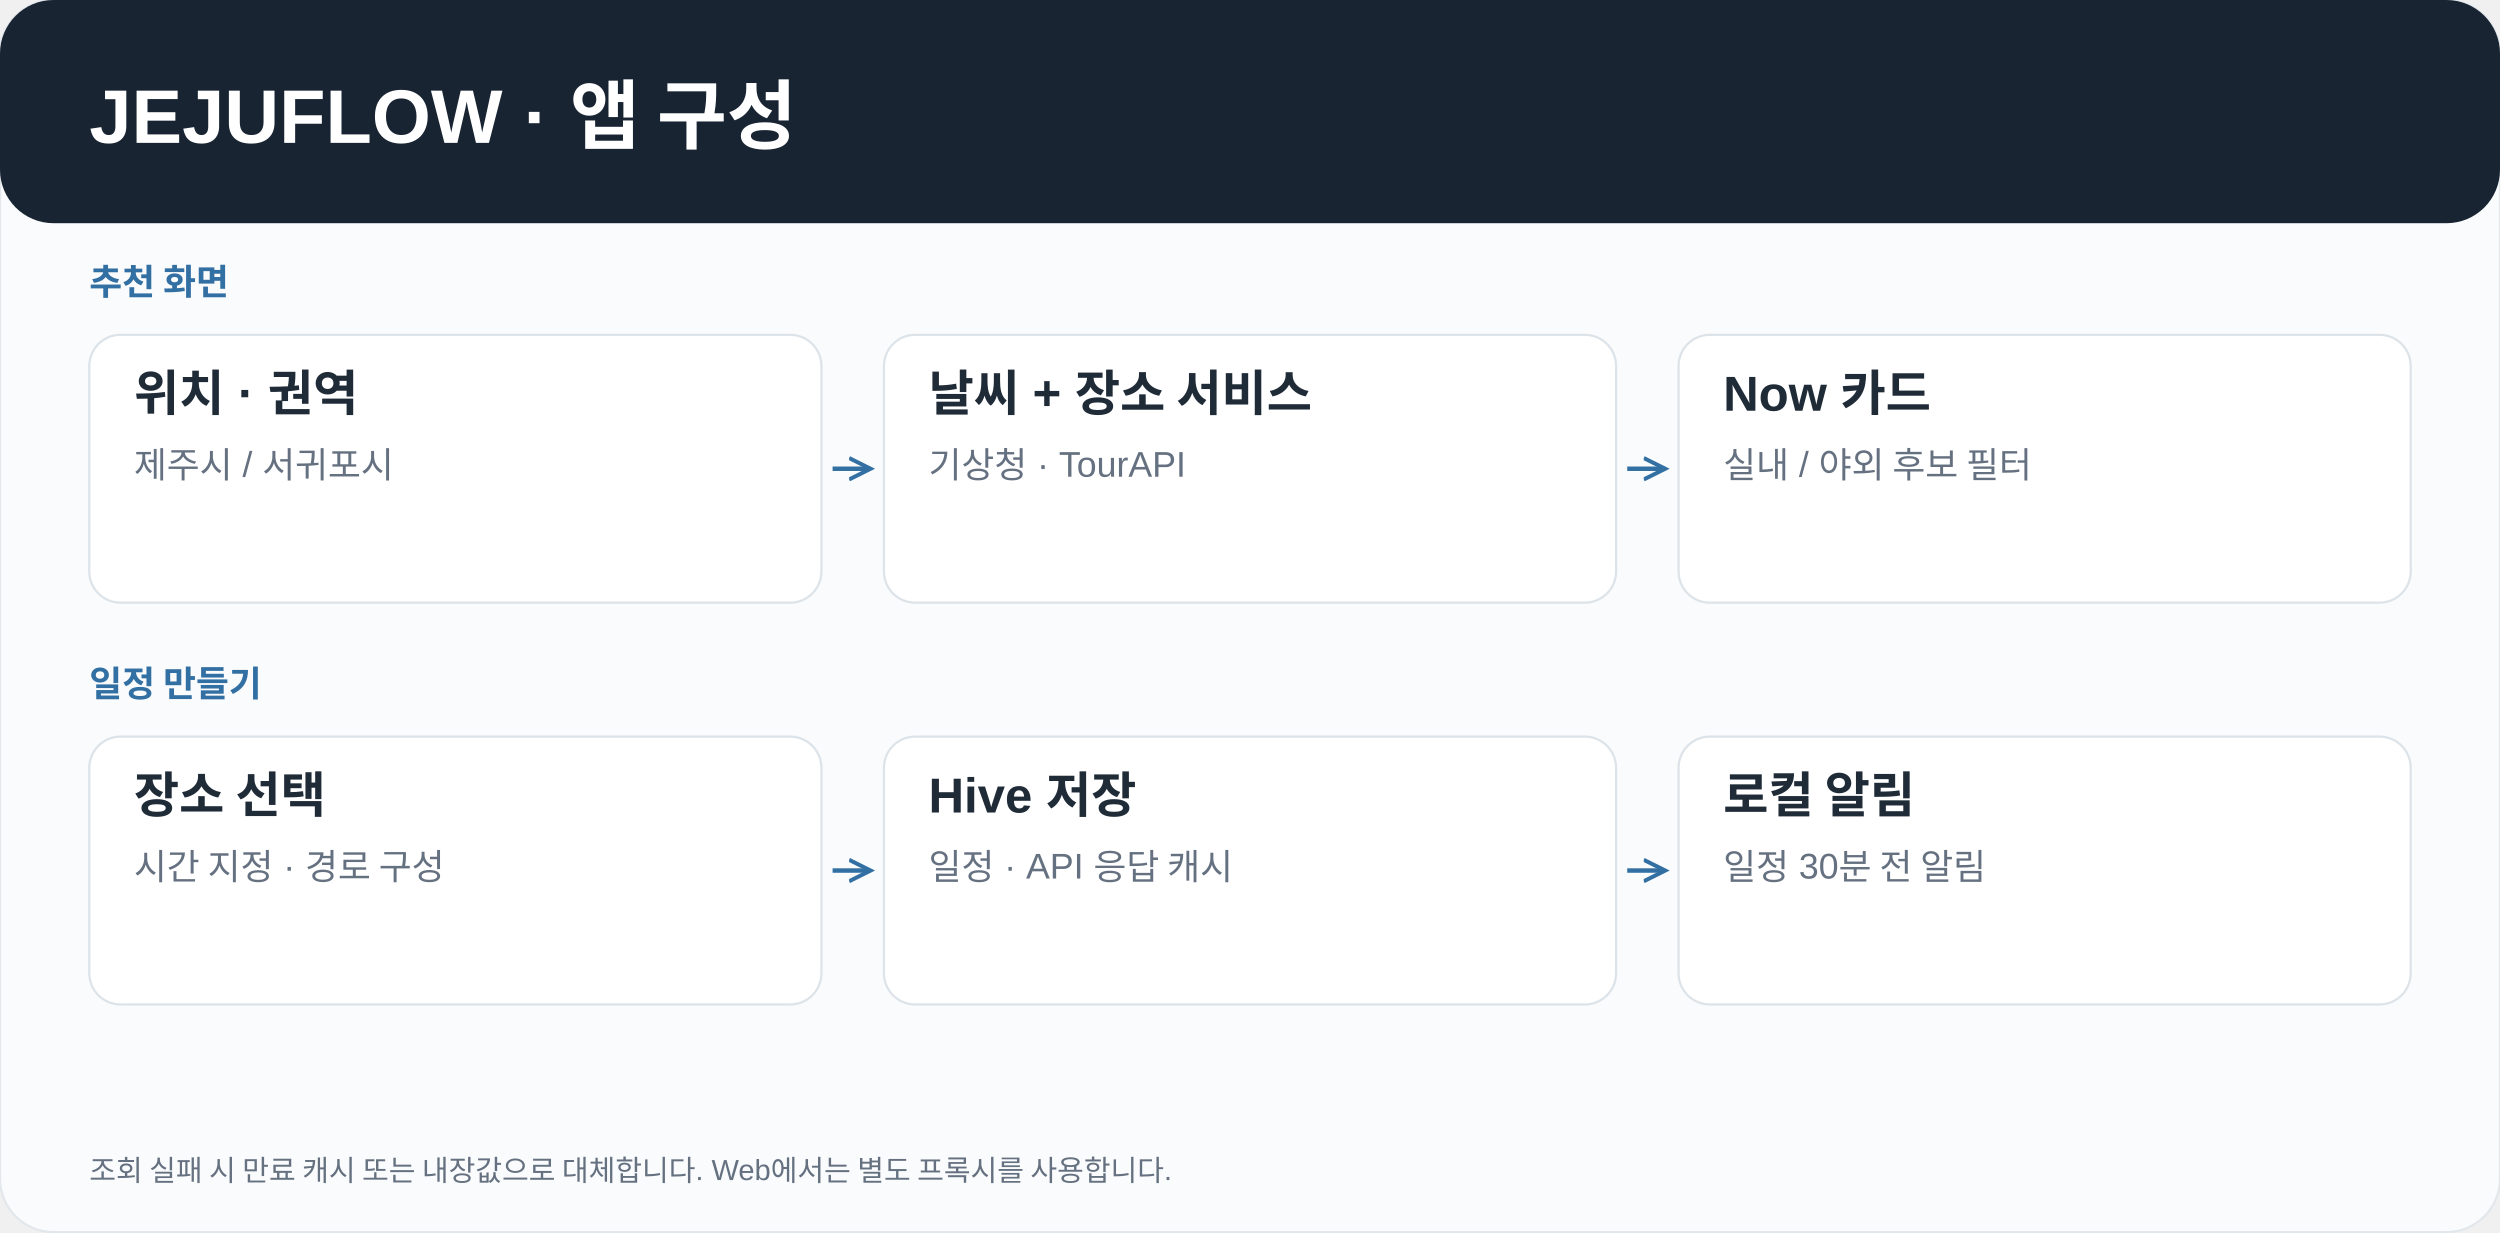
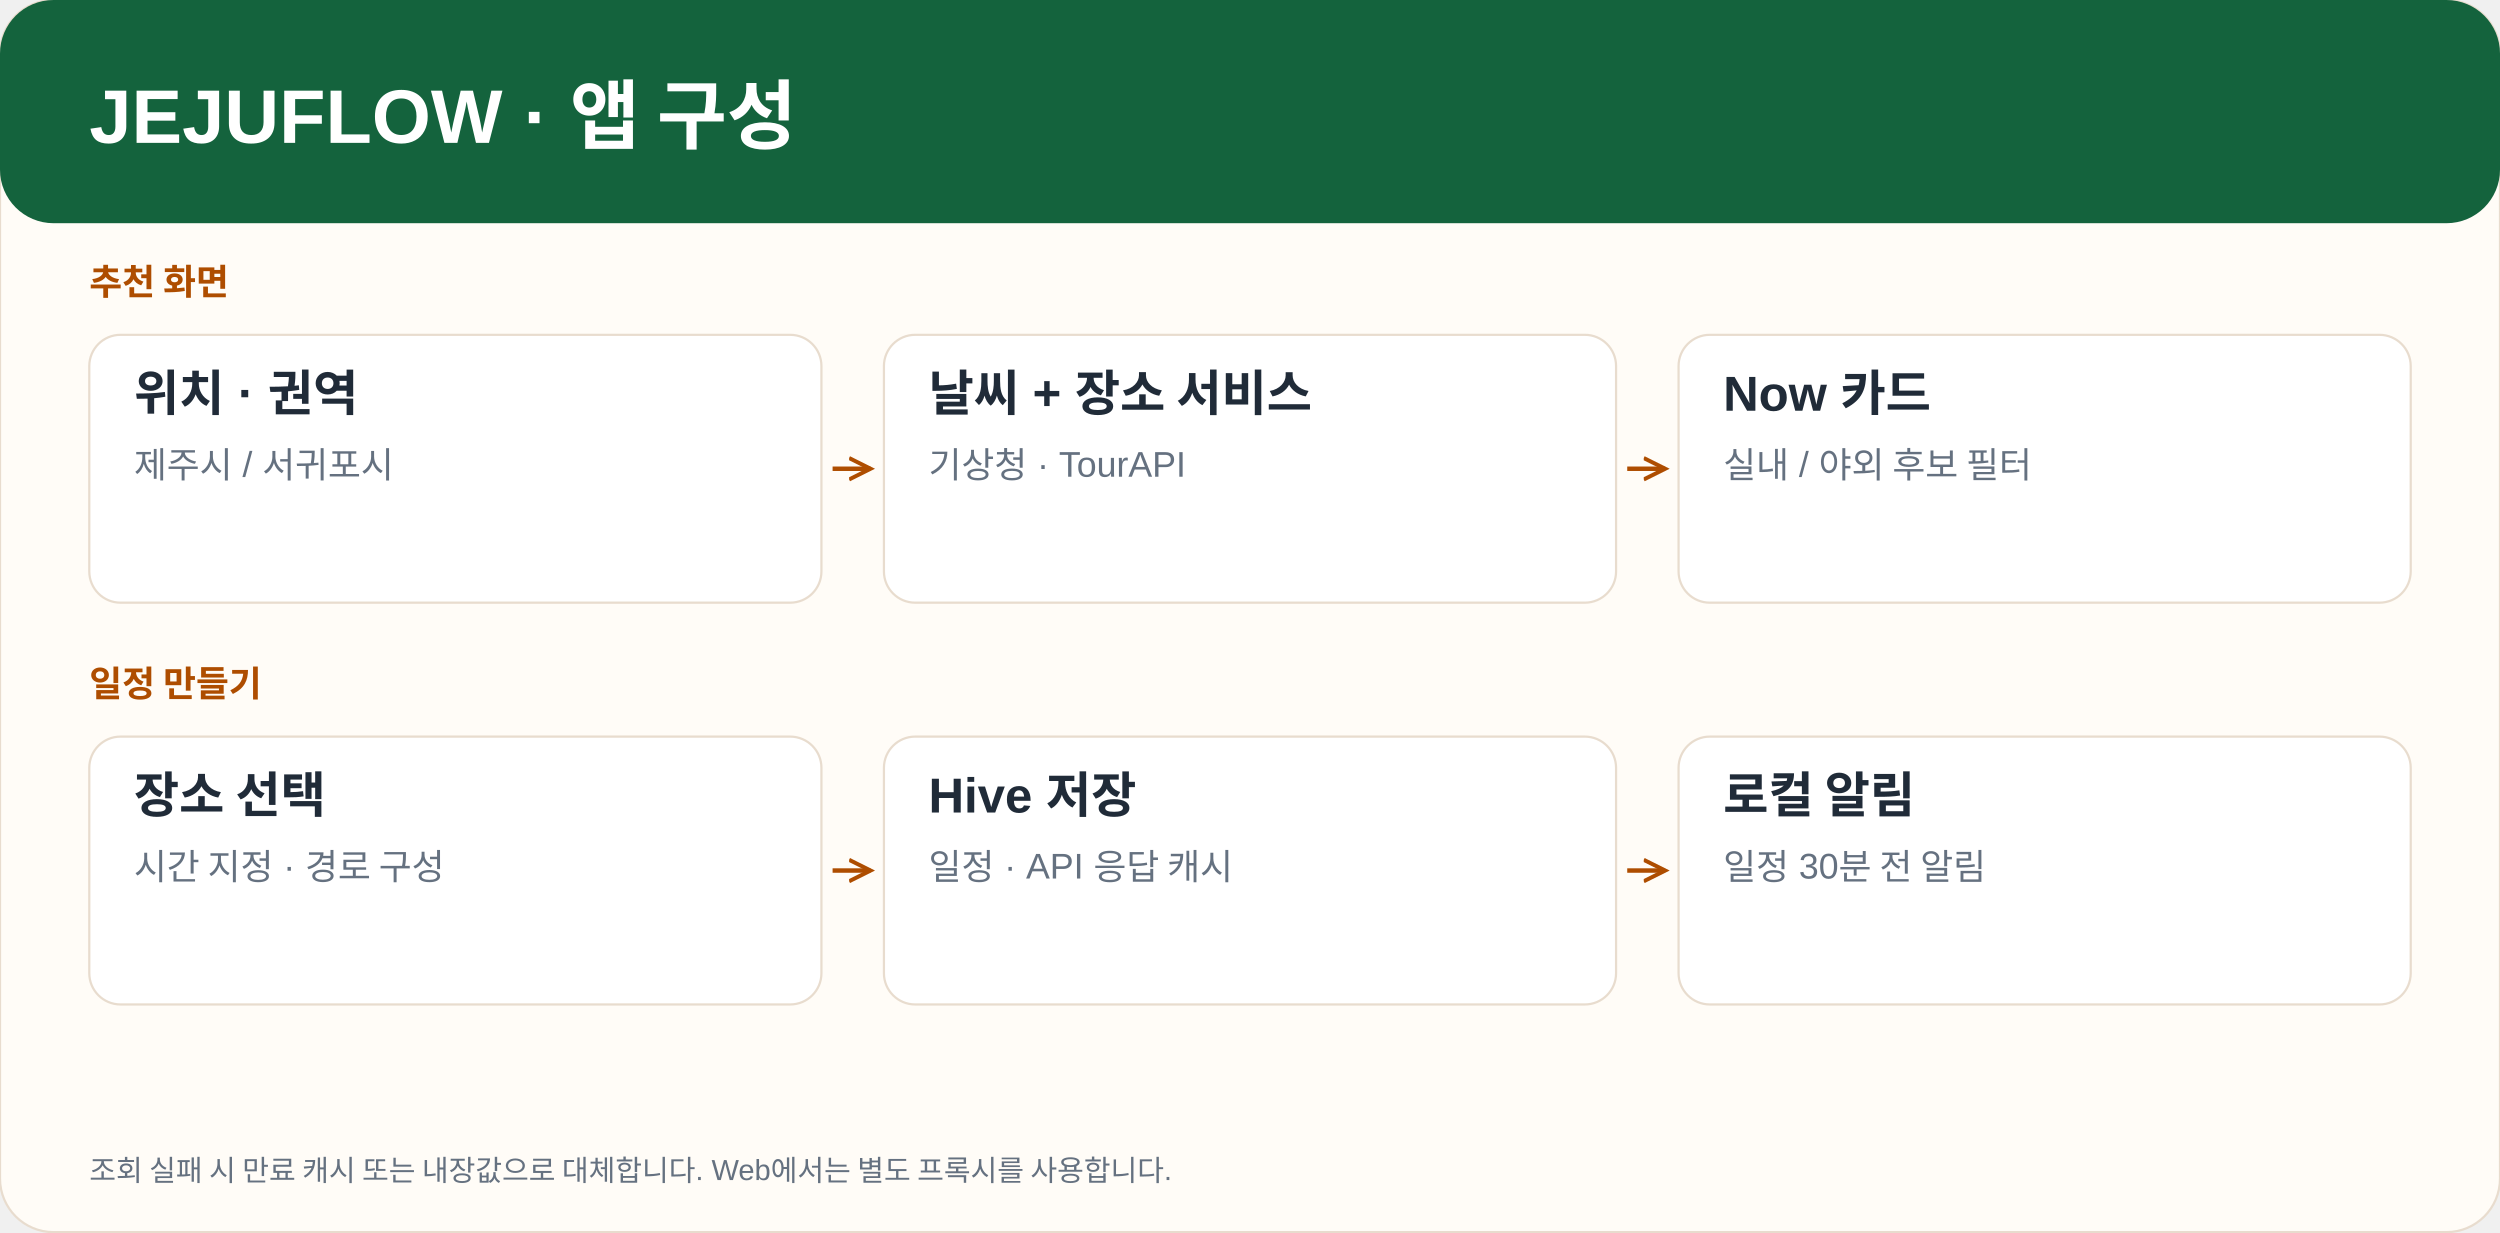
<svg xmlns="http://www.w3.org/2000/svg" width="1120" height="552" viewBox="0 0 1120 552" role="img" aria-labelledby="title desc" font-family="Segoe UI, Malgun Gothic, Arial, sans-serif">
  <defs>
    <marker id="arrow" viewBox="0 0 10 10" refX="8" refY="5" markerWidth="6" markerHeight="6" orient="auto">
-       <path d="M0 1 L8 5 L0 9" fill="none" stroke="#326FA2" stroke-width="1.5" />
+       <path d="M0 1 L8 5 L0 9" fill="none" stroke="#AE4D00" stroke-width="1.5" />
    </marker>
  </defs>
-   <rect x="0" y="0" width="1120" height="552" rx="24" fill="#FAFBFC" stroke="#E2E7EC" />
-   <rect x="0" y="0" width="1120" height="100" rx="24" fill="#182432" stroke="none" />
+   <rect x="0" y="0" width="1120" height="552" rx="24" fill="#FFFCF7" stroke="#E8DCCE" />
+   <rect x="0" y="0" width="1120" height="100" rx="24" fill="#14633D" stroke="none" />
  <text x="40" y="64" font-size="34" fill="#FFFFFF" font-weight="650">JEJUFLOW · 앱 구성</text>
  <g transform="translate(0 -52)">
-     <text x="40" y="184" font-size="16" fill="#326FA2" font-weight="650">추천 화면</text>
-     <rect x="40" y="202" width="328" height="120" rx="14" fill="#FFFFFF" stroke="#DCE3E9" />
+     <text x="40" y="184" font-size="16" fill="#AE4D00" font-weight="650">추천 화면</text>
+     <rect x="40" y="202" width="328" height="120" rx="14" fill="#FFFFFF" stroke="#E8DCCE" />
    <text x="60" y="236" font-size="22" fill="#202B38" font-weight="650">위치 · 권역</text>
    <text x="60" y="266" font-size="16" fill="#657180" font-weight="400">제주시 / 서귀포시</text>
-     <path d="M373 262 L390 262" fill="none" stroke="#326FA2" stroke-width="2" marker-end="url(#arrow)" />
-     <rect x="396" y="202" width="328" height="120" rx="14" fill="#FFFFFF" stroke="#DCE3E9" />
+     <path d="M373 262 L390 262" fill="none" stroke="#AE4D00" stroke-width="2" marker-end="url(#arrow)" />
+     <rect x="396" y="202" width="328" height="120" rx="14" fill="#FFFFFF" stroke="#E8DCCE" />
    <text x="416" y="236" font-size="22" fill="#202B38" font-weight="650">날씨 + 장소 서비스</text>
    <text x="416" y="266" font-size="16" fill="#657180" font-weight="400">기상청 · TourAPI</text>
-     <path d="M729 262 L746 262" fill="none" stroke="#326FA2" stroke-width="2" marker-end="url(#arrow)" />
-     <rect x="752" y="202" width="328" height="120" rx="14" fill="#FFFFFF" stroke="#DCE3E9" />
+     <path d="M729 262 L746 262" fill="none" stroke="#AE4D00" stroke-width="2" marker-end="url(#arrow)" />
+     <rect x="752" y="202" width="328" height="120" rx="14" fill="#FFFFFF" stroke="#E8DCCE" />
    <text x="772" y="236" font-size="22" fill="#202B38" font-weight="650">Now 카드</text>
    <text x="772" y="266" font-size="16" fill="#657180" font-weight="400">실내 / 야외 후보 필터</text>
-     <text x="40" y="364" font-size="16" fill="#326FA2" font-weight="650">일정 만들기</text>
-     <rect x="40" y="382" width="328" height="120" rx="14" fill="#FFFFFF" stroke="#DCE3E9" />
+     <text x="40" y="364" font-size="16" fill="#AE4D00" font-weight="650">일정 만들기</text>
+     <rect x="40" y="382" width="328" height="120" rx="14" fill="#FFFFFF" stroke="#E8DCCE" />
    <text x="60" y="416" font-size="22" fill="#202B38" font-weight="650">장소 선택</text>
    <text x="60" y="446" font-size="16" fill="#657180" font-weight="400">시간 지정 · 경로 구성</text>
-     <path d="M373 442 L390 442" fill="none" stroke="#326FA2" stroke-width="2" marker-end="url(#arrow)" />
-     <rect x="396" y="382" width="328" height="120" rx="14" fill="#FFFFFF" stroke="#DCE3E9" />
+     <path d="M373 442 L390 442" fill="none" stroke="#AE4D00" stroke-width="2" marker-end="url(#arrow)" />
+     <rect x="396" y="382" width="328" height="120" rx="14" fill="#FFFFFF" stroke="#E8DCCE" />
    <text x="416" y="416" font-size="22" fill="#202B38" font-weight="650">Hive 저장</text>
    <text x="416" y="446" font-size="16" fill="#657180" font-weight="400">일정 · API 응답 캐시</text>
-     <path d="M729 442 L746 442" fill="none" stroke="#326FA2" stroke-width="2" marker-end="url(#arrow)" />
-     <rect x="752" y="382" width="328" height="120" rx="14" fill="#FFFFFF" stroke="#DCE3E9" />
+     <path d="M729 442 L746 442" fill="none" stroke="#AE4D00" stroke-width="2" marker-end="url(#arrow)" />
+     <rect x="752" y="382" width="328" height="120" rx="14" fill="#FFFFFF" stroke="#E8DCCE" />
    <text x="772" y="416" font-size="22" fill="#202B38" font-weight="650">로컬 알림</text>
    <text x="772" y="446" font-size="16" fill="#657180" font-weight="400">일정 30분 전 알림</text>
    <text x="40" y="581" font-size="13" fill="#657180" font-weight="400">조회 실패 시 만료 캐시 또는 내장값으로 대체합니다. Web에서는 별도 프록시를 사용합니다.</text>
  </g>
</svg>
